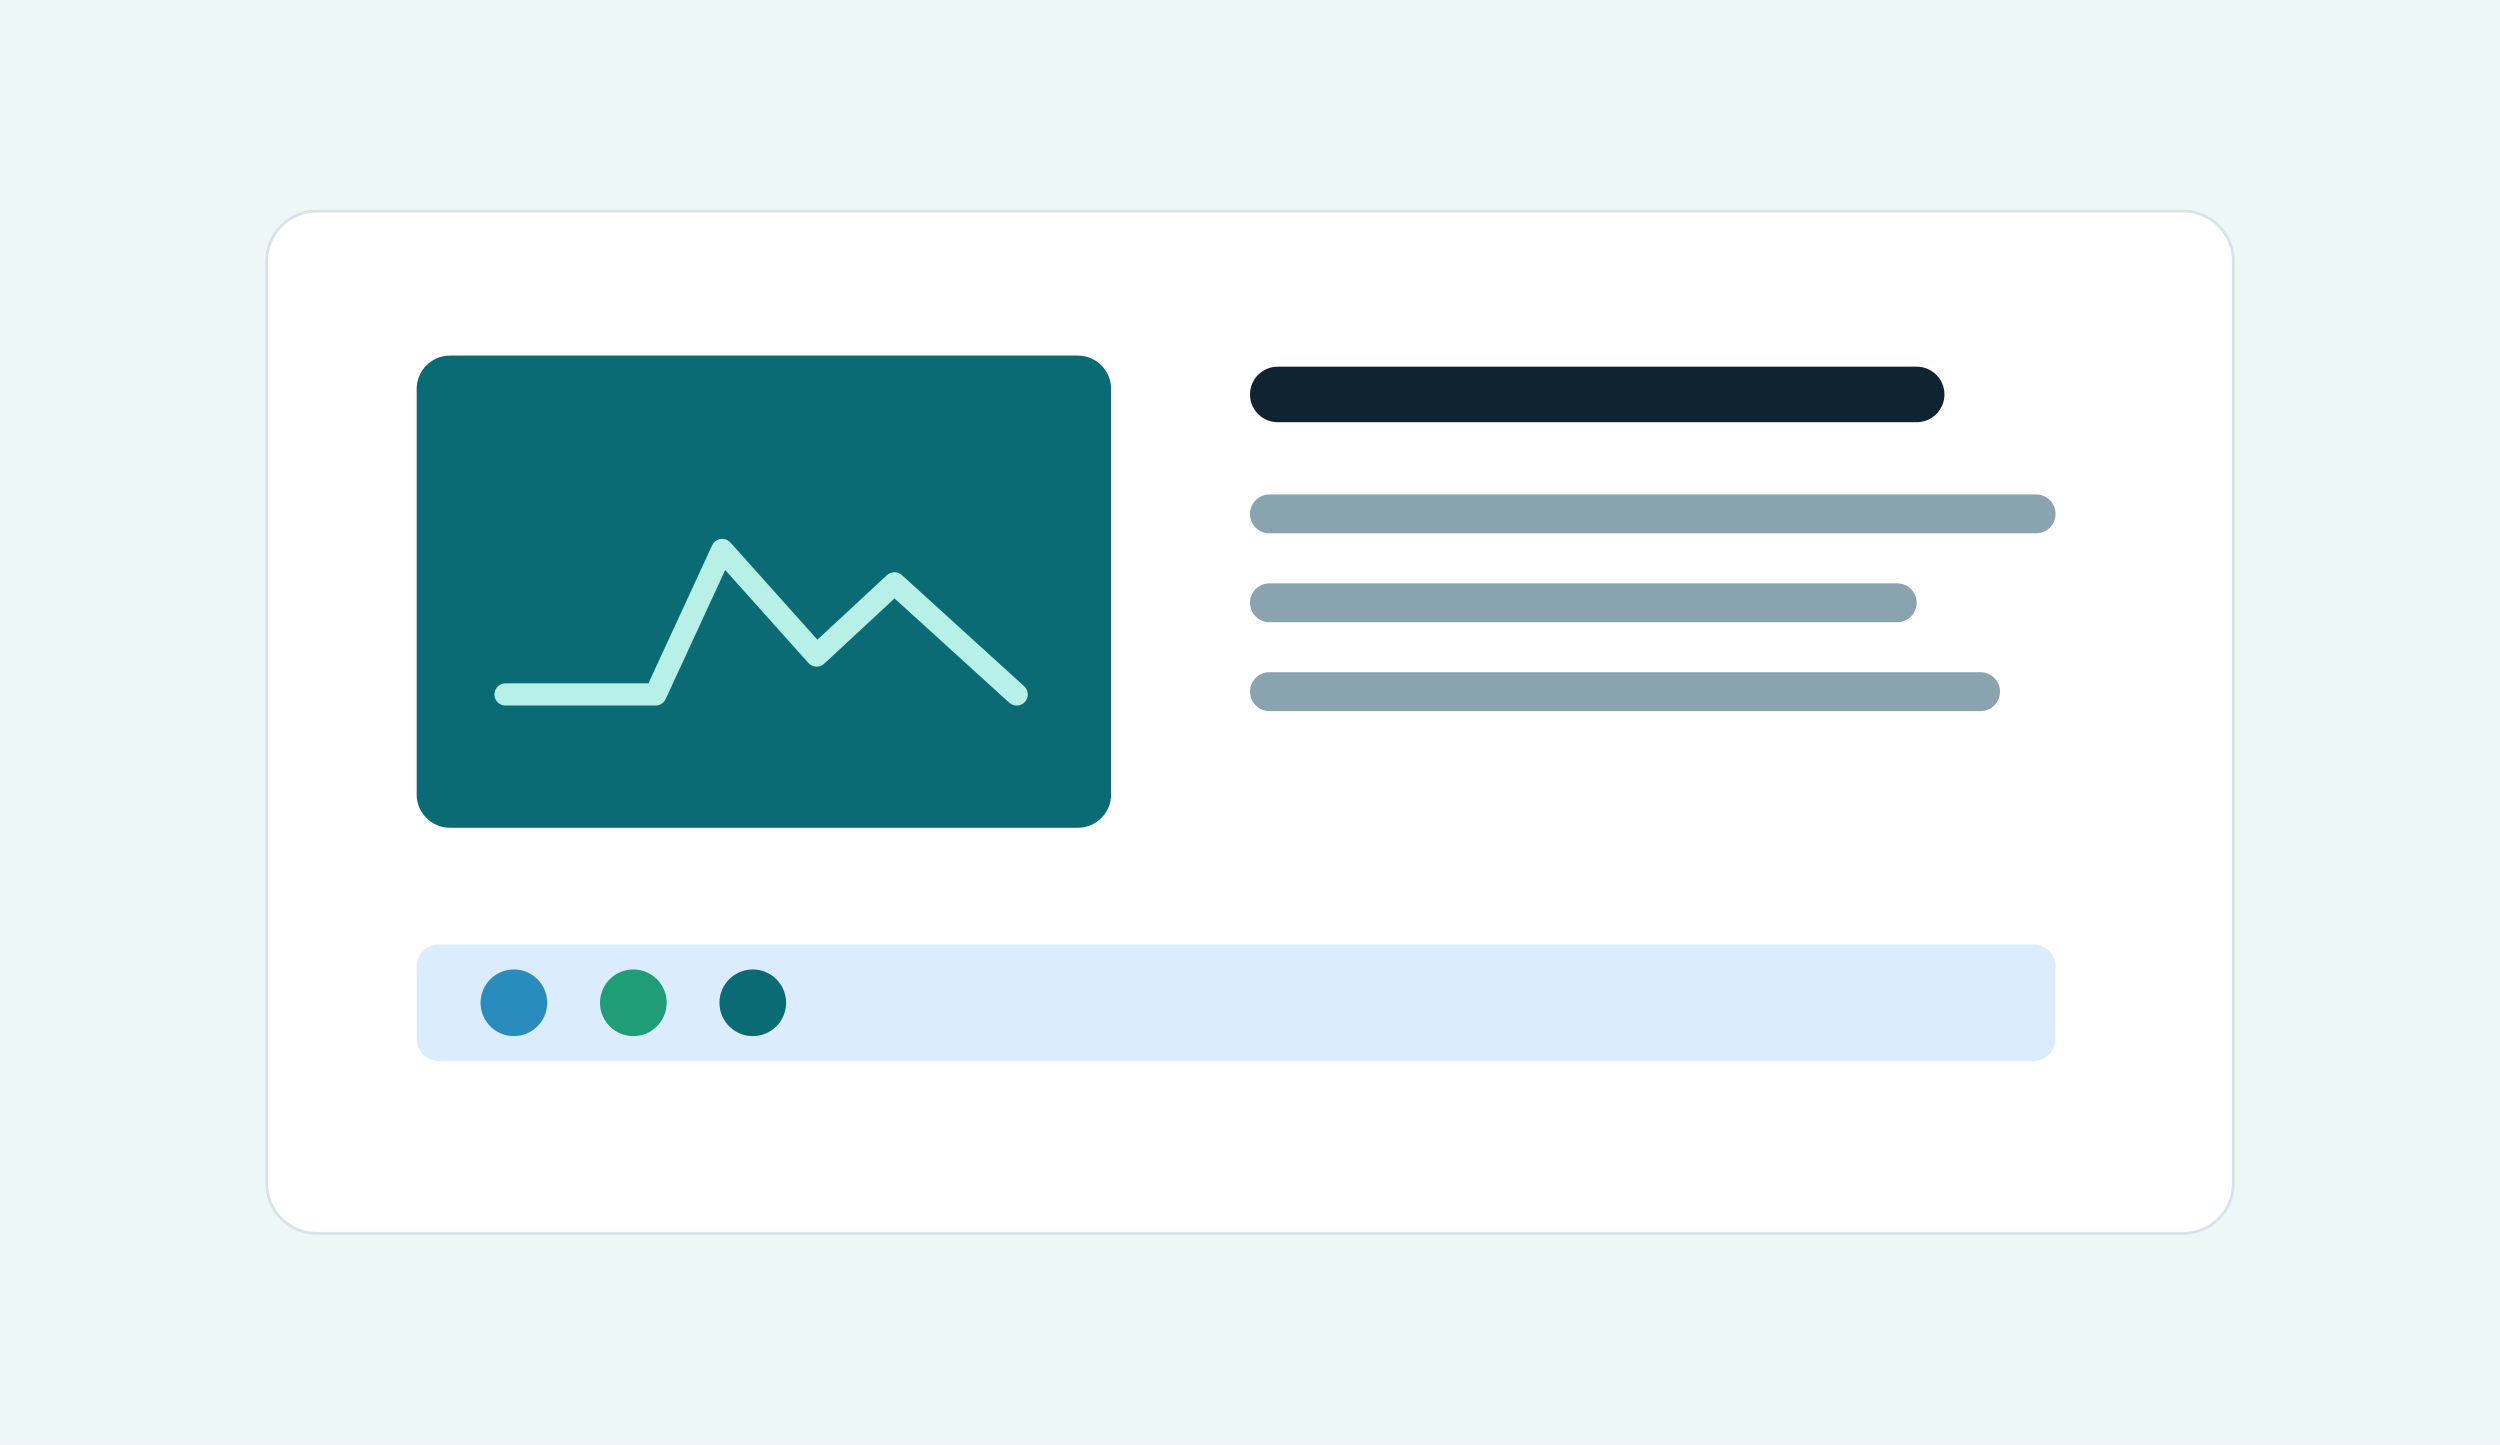
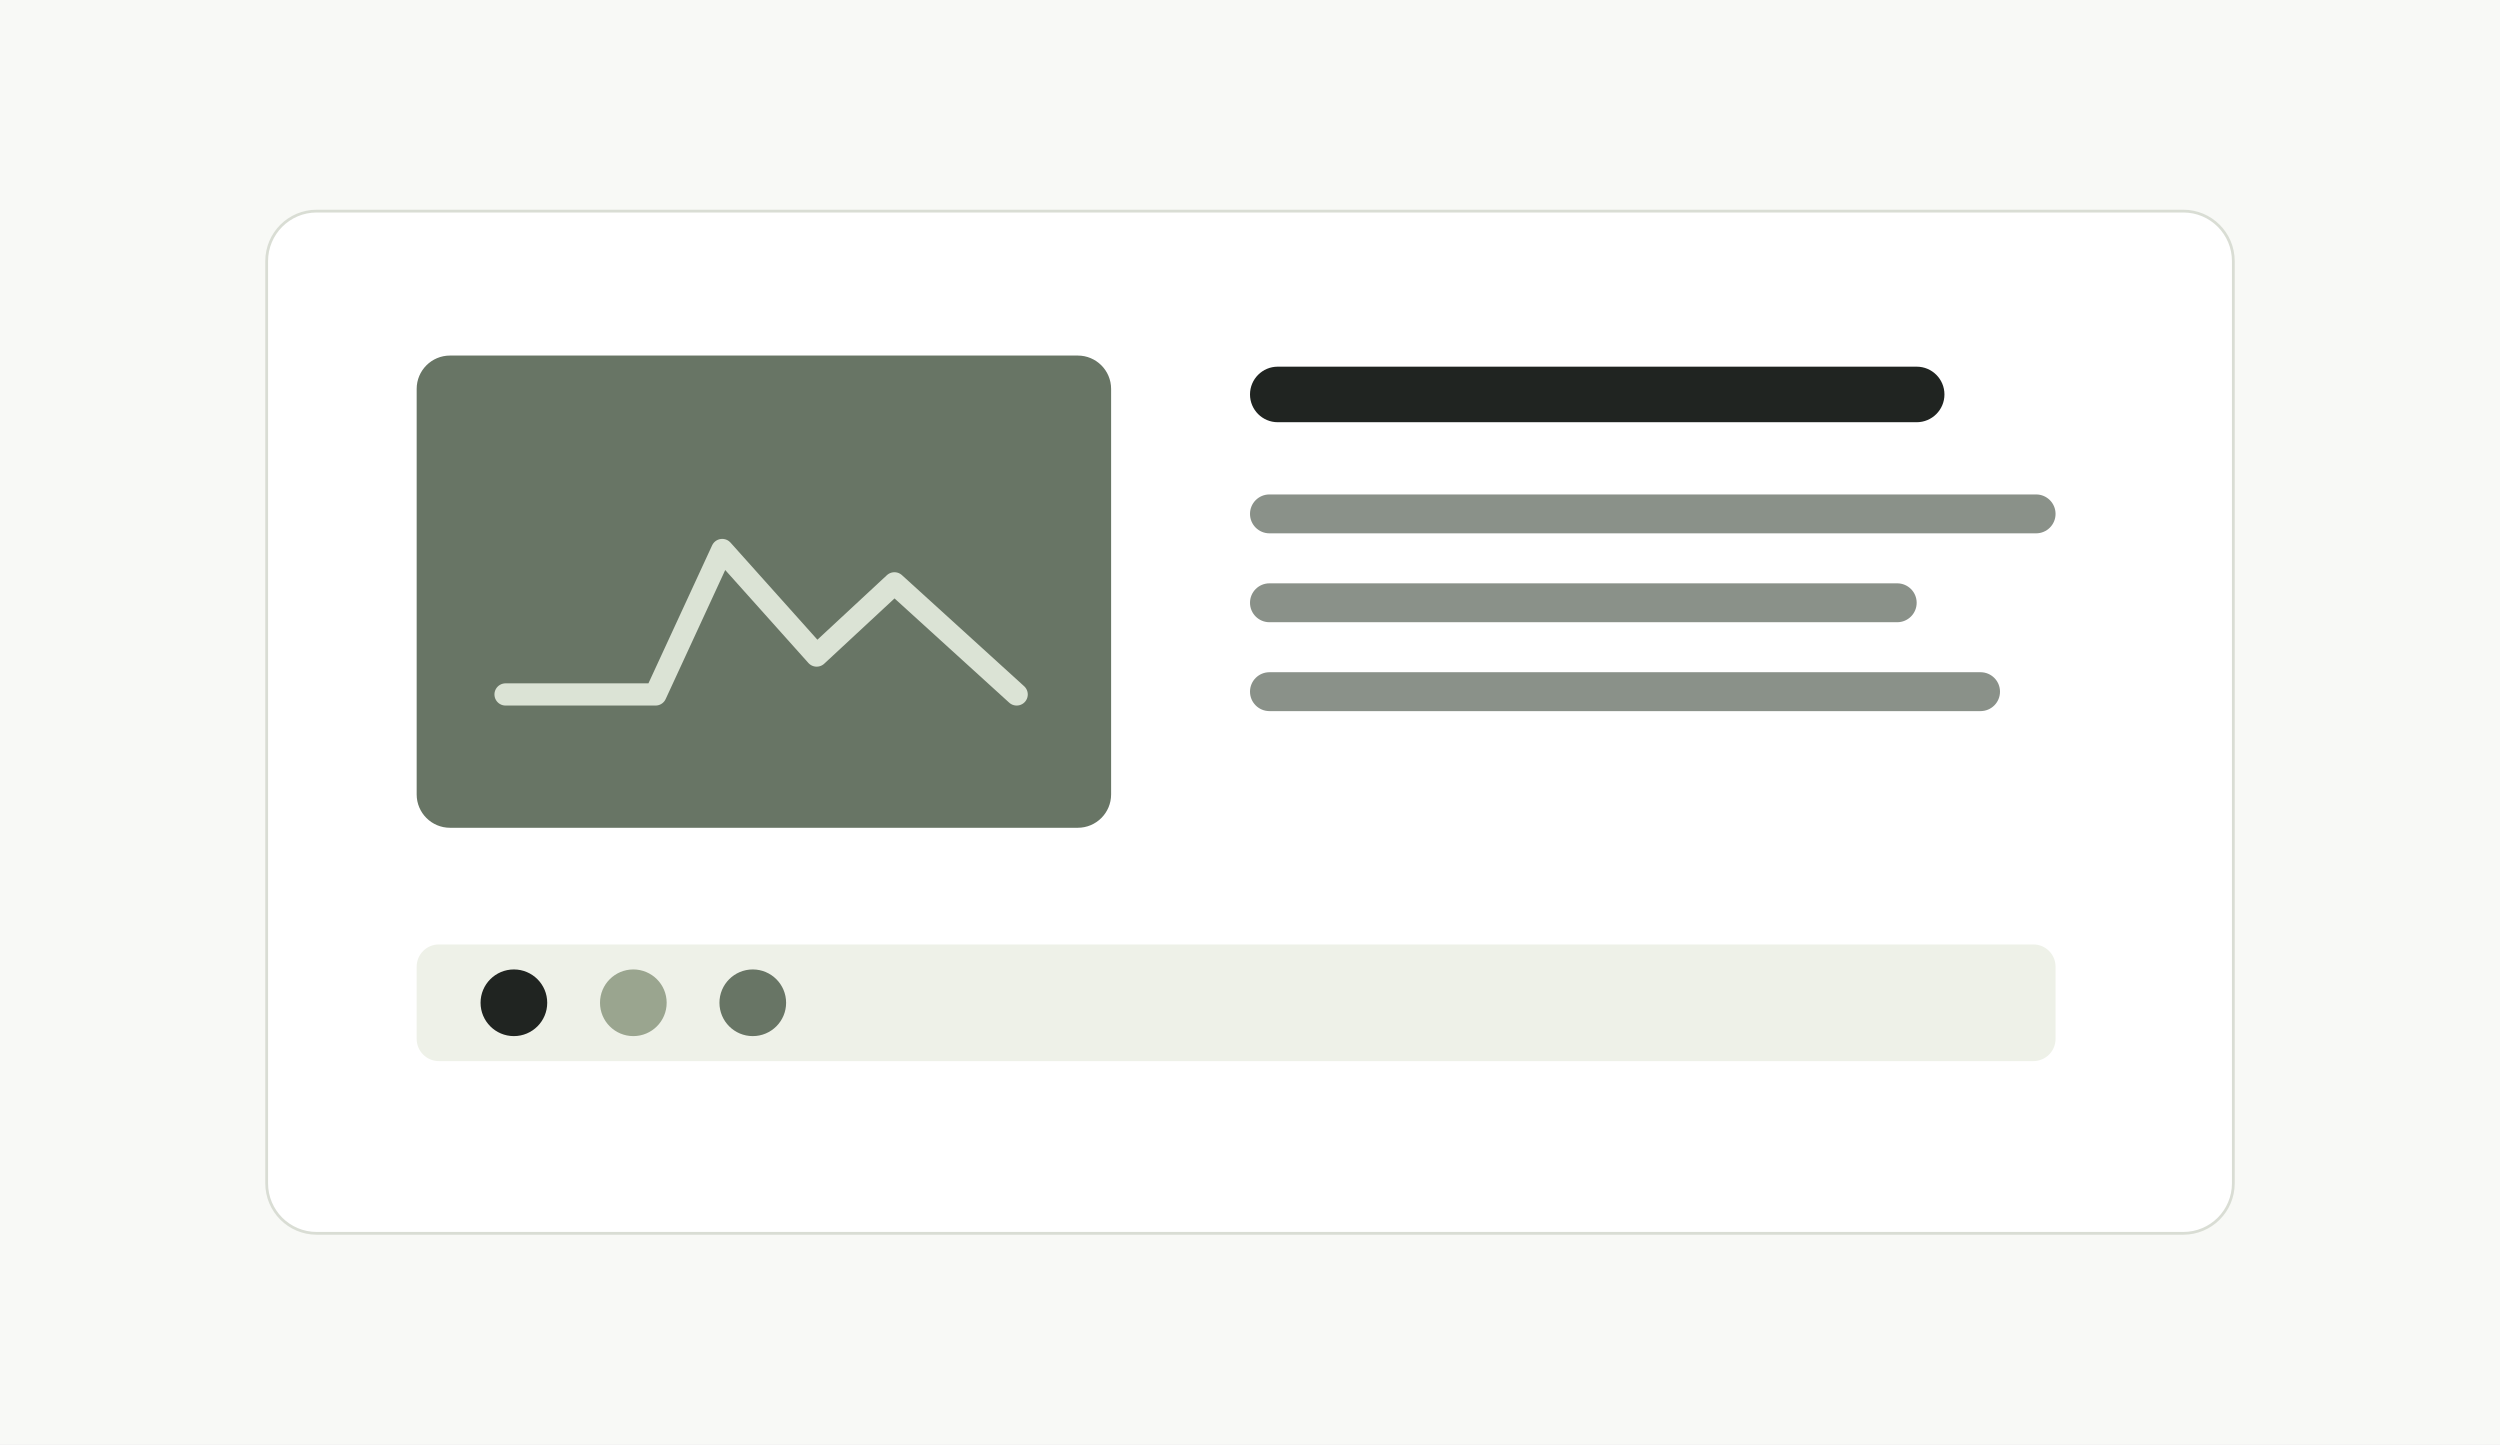
<svg xmlns="http://www.w3.org/2000/svg" width="900" height="520" viewBox="0 0 900 520" role="img" aria-labelledby="title">
-   <rect width="900" height="520" fill="#edf7f8" />
-   <rect x="96" y="76" width="708" height="368" rx="18" fill="#ffffff" stroke="#d8e2e8" />
-   <rect x="150" y="128" width="250" height="170" rx="12" fill="#0b6b74" />
-   <path d="M182 250h54l24-52 34 38 28-26 44 40" fill="none" stroke="#b7f0e6" stroke-width="8" stroke-linecap="round" stroke-linejoin="round" />
-   <rect x="450" y="132" width="250" height="20" rx="10" fill="#0f2430" />
-   <rect x="450" y="178" width="290" height="14" rx="7" fill="#8aa4af" />
-   <rect x="450" y="210" width="240" height="14" rx="7" fill="#8aa4af" />
-   <rect x="450" y="242" width="270" height="14" rx="7" fill="#8aa4af" />
-   <rect x="150" y="340" width="590" height="42" rx="8" fill="#dcecff" />
-   <circle cx="185" cy="361" r="12" fill="#2a8bbd" />
-   <circle cx="228" cy="361" r="12" fill="#1f9d75" />
-   <circle cx="271" cy="361" r="12" fill="#0b6b74" />
+   <rect width="900" height="520" fill="#f8f9f6" />
+   <rect x="96" y="76" width="708" height="368" rx="18" fill="#ffffff" stroke="#d9ddd4" />
+   <rect x="150" y="128" width="250" height="170" rx="12" fill="#687565" />
+   <path d="M182 250h54l24-52 34 38 28-26 44 40" fill="none" stroke="#dbe3d5" stroke-width="8" stroke-linecap="round" stroke-linejoin="round" />
+   <rect x="450" y="132" width="250" height="20" rx="10" fill="#202421" />
+   <rect x="450" y="178" width="290" height="14" rx="7" fill="#8a9189" />
+   <rect x="450" y="210" width="240" height="14" rx="7" fill="#8a9189" />
+   <rect x="450" y="242" width="270" height="14" rx="7" fill="#8a9189" />
+   <rect x="150" y="340" width="590" height="42" rx="8" fill="#eef1e8" />
+   <circle cx="185" cy="361" r="12" fill="#202421" />
+   <circle cx="228" cy="361" r="12" fill="#9aa58f" />
+   <circle cx="271" cy="361" r="12" fill="#687565" />
</svg>
